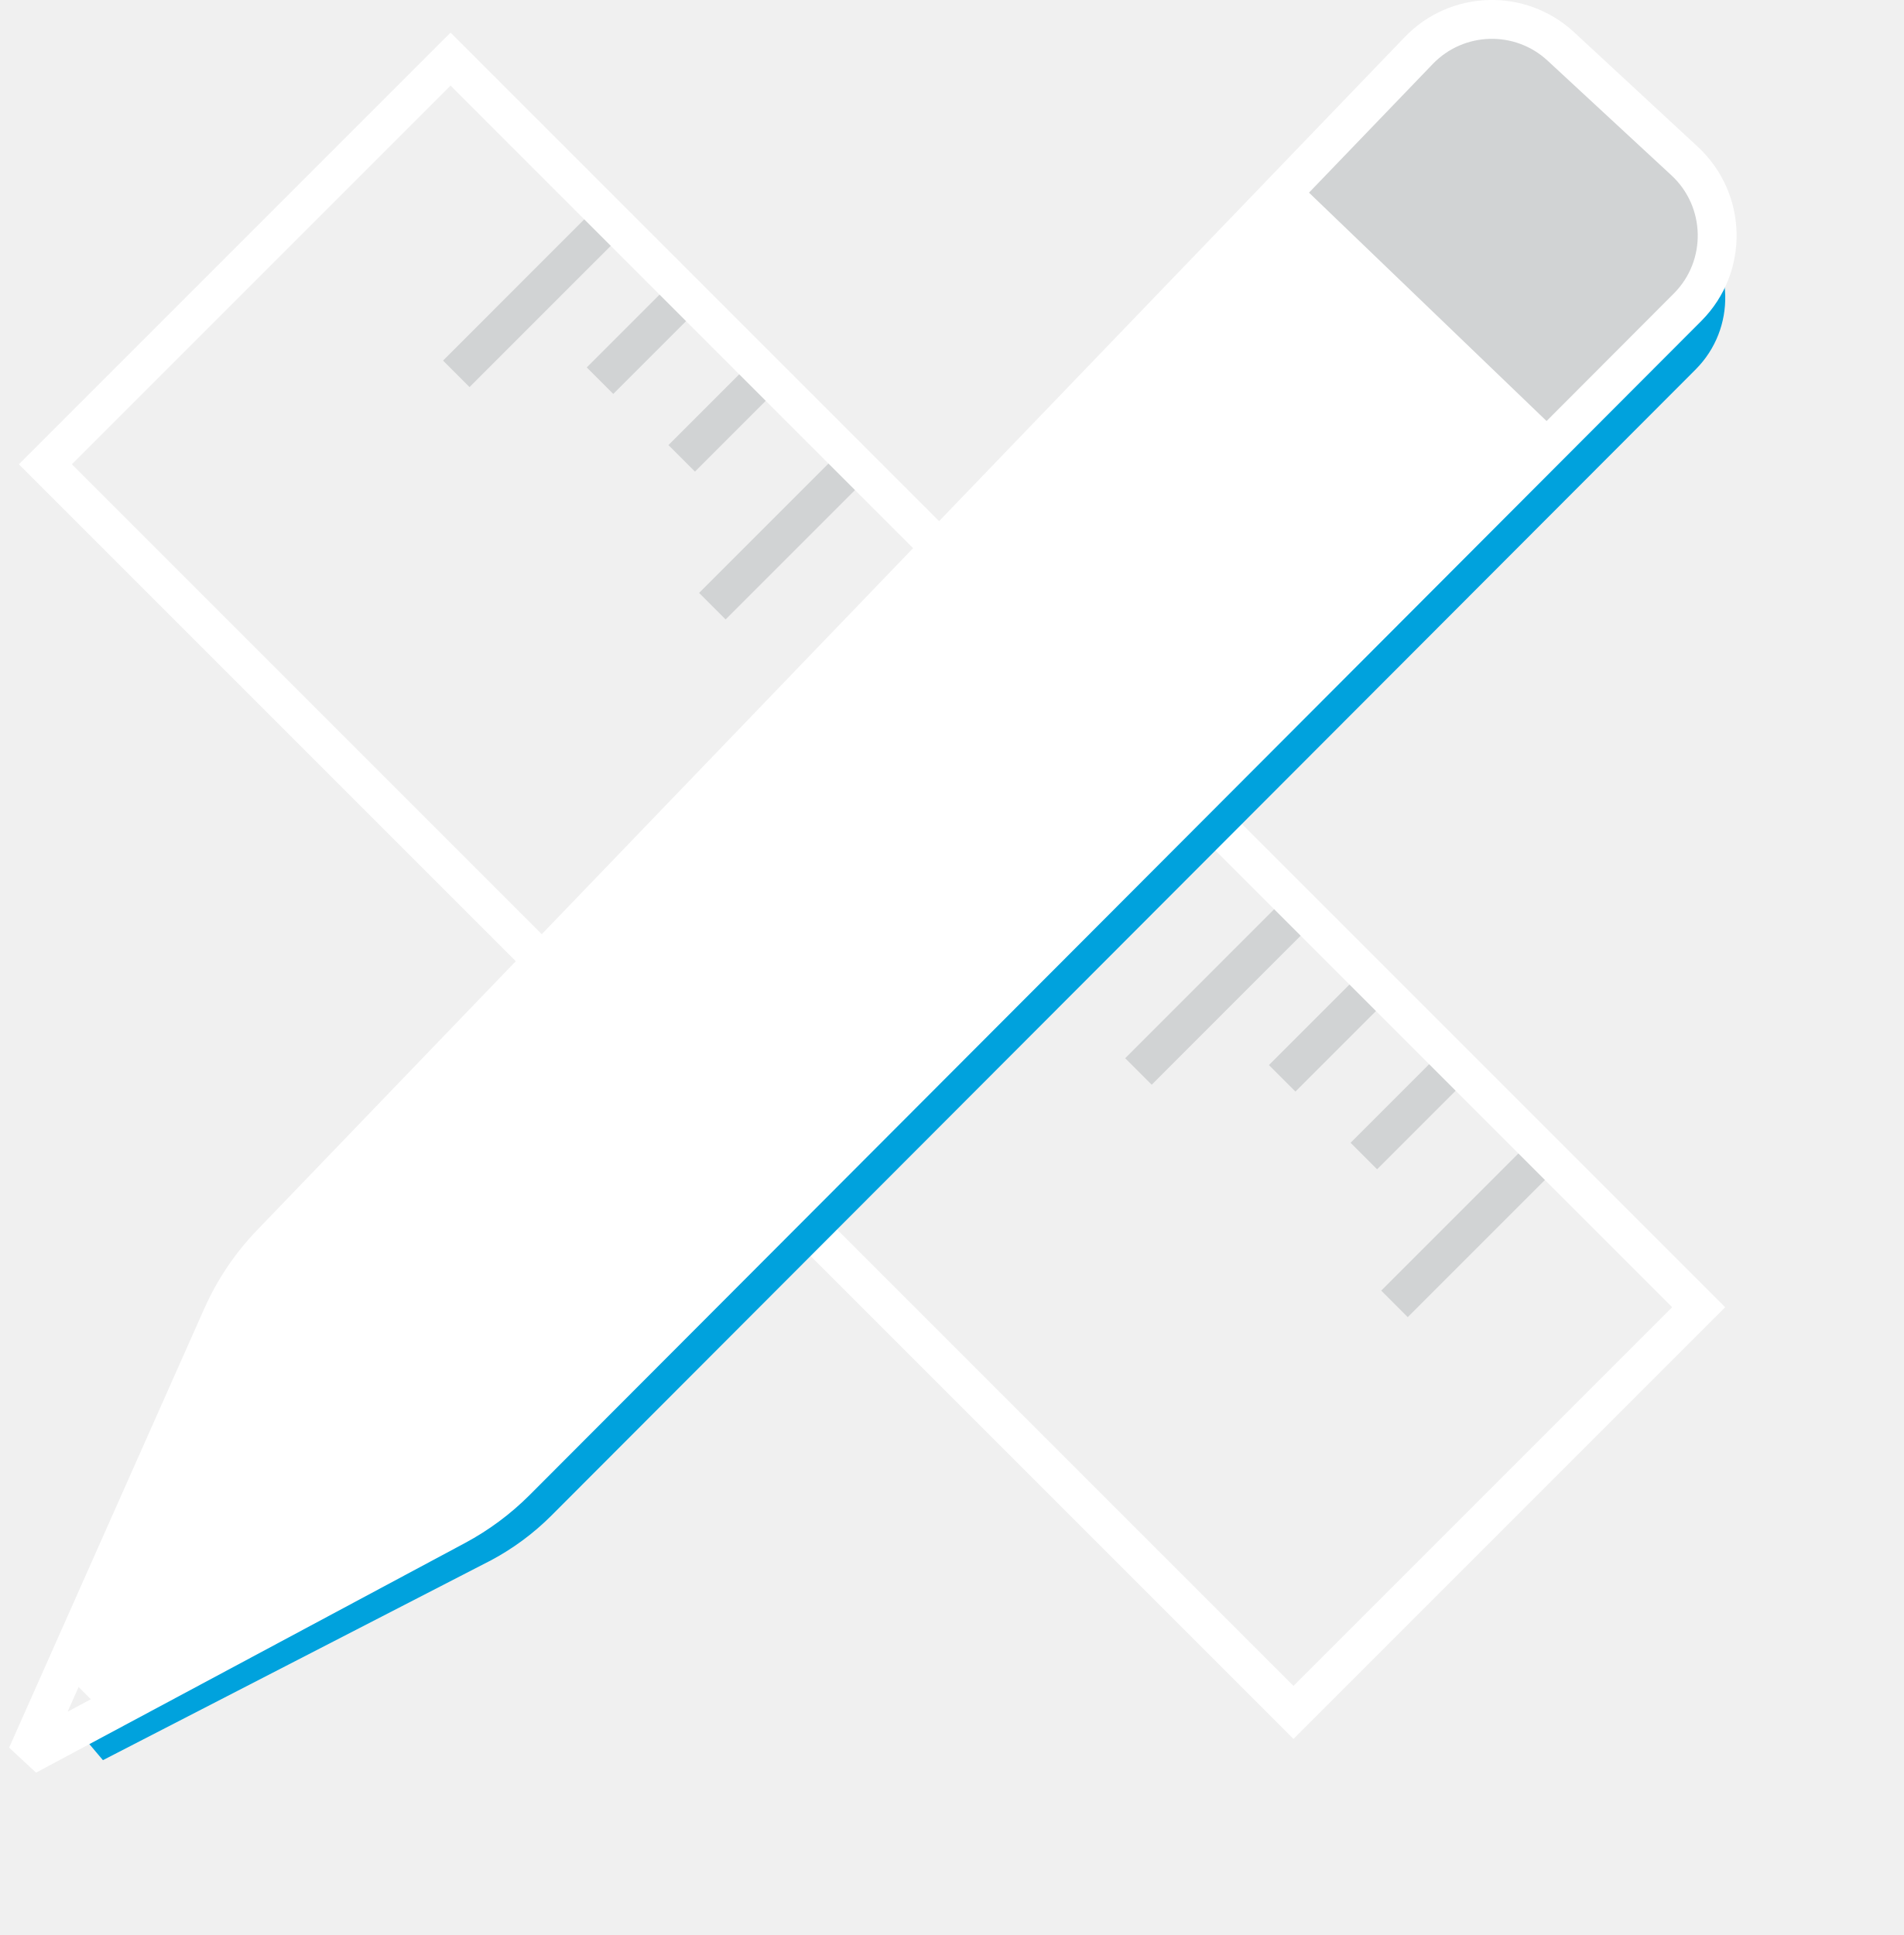
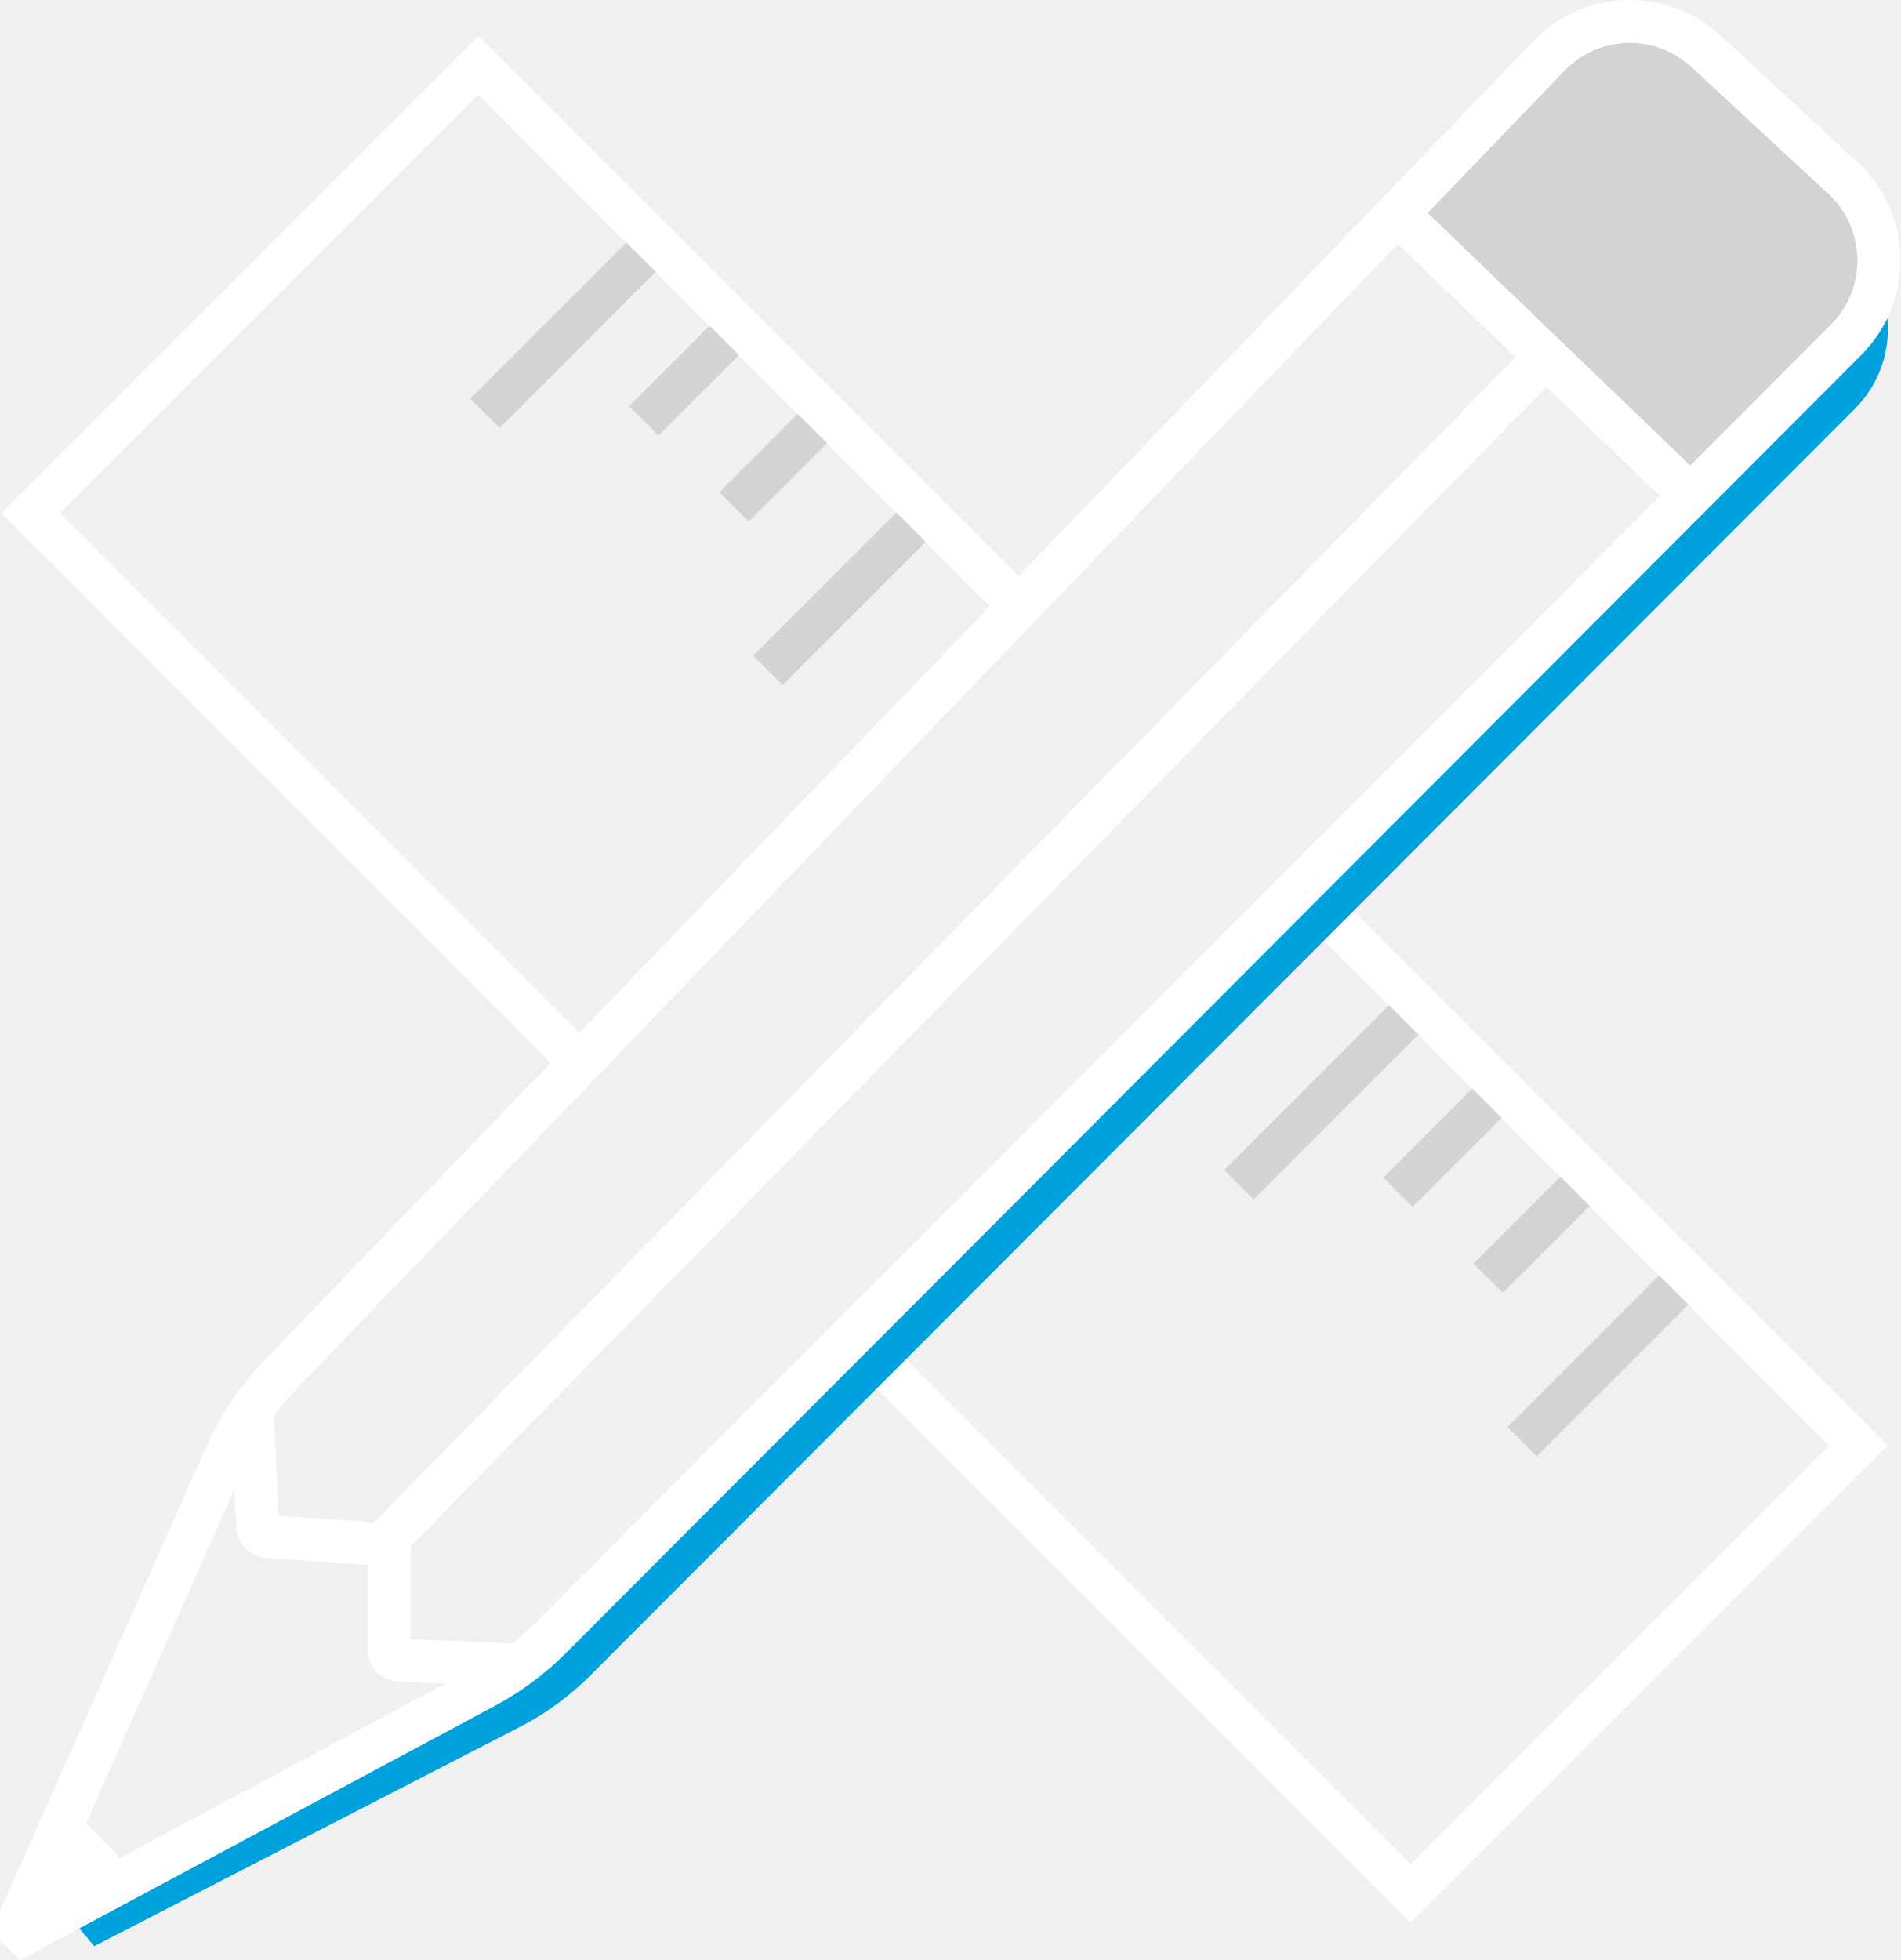
- <svg xmlns="http://www.w3.org/2000/svg" id="uuid-aaa082a4-499b-4d6f-b5ee-dcb2c95c2678" viewBox="0 0 490 498">
-   <defs>
-     <clipPath id="uuid-bf3c3ab4-59e5-4cf7-b70e-cb12f01281aa">
-       <rect y="0" width="490" height="498" fill="none" />
-     </clipPath>
-   </defs>
-   <g clip-path="url(#uuid-bf3c3ab4-59e5-4cf7-b70e-cb12f01281aa)" fill="none">
-     <path d="m157.19,56.45l-39.75,39.76" fill="none" stroke="#d1d3d4" stroke-miterlimit="10" stroke-width="9.65" />
-     <path d="m332.75,236l-39.75,39.76" fill="none" stroke="#d1d3d4" stroke-miterlimit="10" stroke-width="9.65" />
-     <path d="m220.05,119.3l-36.71,36.71" fill="none" stroke="#d1d3d4" stroke-miterlimit="10" stroke-width="9.65" />
-     <path d="m395.61,298.86l-36.71,36.71" fill="none" stroke="#d1d3d4" stroke-miterlimit="10" stroke-width="9.65" />
-     <path d="m197.08,96.33l-21.63,21.63" fill="none" stroke="#d1d3d4" stroke-miterlimit="10" stroke-width="9.65" />
-     <path d="m372.64,275.89l-21.63,21.63" fill="none" stroke="#d1d3d4" stroke-miterlimit="10" stroke-width="9.65" />
-     <path d="m176.57,75.83l-22.14,22.14" fill="none" stroke="#d1d3d4" stroke-miterlimit="10" stroke-width="9.65" />
-     <path d="m352.13,255.38l-22.14,22.14" fill="none" stroke="#d1d3d4" stroke-miterlimit="10" stroke-width="9.65" />
-     <path d="m312.48,204.91l-6.82,6.82,124.7,124.7-97.46,97.46-124.7-124.7-6.82,6.82,128.11,128.11,3.41,3.42,111.11-111.11-131.53-131.52h0Z" fill="#fff" />
-     <path d="m140.7,241.69L18.5,119.49,115.96,22.03l120.58,120.59,6.83-6.83L115.96,8.39,4.86,119.49l129.02,129.02,6.82-6.82h0Z" fill="#fff" />
-     <path d="m26.5,453l100-51.5c5.67-3.04,10.87-6.9,15.42-11.45L436.45,95.04c10.41-10.49,10.05-27.52-.79-37.57l-31.87-29.51c-10.44-9.67-26.7-9.2-36.57,1.06L71.84,336.08c-5.27,5.47-9.54,11.82-12.62,18.76l-38.22,91.67,5.5,6.5h0Z" fill="#00a2dd" />
-     <path d="m17.5,427l42.5-92,6,21,27.5,5,4,24.5,25.5,3-93,51-12.5-12.5Z" fill="#fff" />
-     <path d="m397.5,116l-68.5-66c7.17-7.5,24.6-25.7,37-38.5,12.4-12.8,26.17-6.67,31.5-2,3.67,3,15.4,13.2,33,30s11.33,33,6,39l-39,37.5Z" fill="#d1d3d4" />
-     <path d="m65,356.5l-2-32L329,50.5l69,65.5L126,388.5l-29.5-2.5-2-26.5-29.5-3Z" fill="#fff" />
-     <path d="m6.92,451.81l110.43-59.12c5.67-3.04,10.87-6.9,15.42-11.45L434.37,79.03c10.41-10.49,10.05-27.52-.79-37.57l-31.87-29.51c-10.44-9.67-26.7-9.2-36.57,1.06L69.76,320.07c-5.27,5.47-9.54,11.82-12.62,18.76L6.92,451.81Z" fill="none" stroke="#fff" stroke-linejoin="bevel" stroke-width="10" />
-     <path d="m125.38,387.6l-28.03-1.19c-1.19-.07-2.13-1.07-2.13-2.27v-24.55l-28.37-1.92c-1.31-.09-2.33-1.18-2.33-2.49l-1.22-27.25" fill="none" stroke="#fff" stroke-linejoin="bevel" stroke-width="10" />
-     <path d="m18.83,425.78l13.59,13.55" fill="none" stroke="#fff" stroke-linejoin="bevel" stroke-width="9.92" />
-     <path d="m16.28,430.74l6.5,3.6,3.22,4.05-2.23,2.97-5.87,1.6-4.21-1.85,1.16-4.79,1.43-5.58Z" fill="none" />
-     <path d="m92.19,360.9L362.57,84.97" fill="none" stroke="#fff" stroke-linejoin="bevel" stroke-width="10" />
-     <path d="m333.2,52.96l62.41,60" fill="none" stroke="#fff" stroke-linejoin="bevel" stroke-width="10" />
-   </g>
+ <svg xmlns="http://www.w3.org/2000/svg" id="uuid-e4b8344d-e871-4795-bf0d-cb1d936d1012" viewBox="0 0 442.39 456.22">
+   <path d="m152.63,56.45l-39.75,39.76" fill="none" stroke="#d1d3d4" stroke-miterlimit="10" stroke-width="9.65" />
+   <path d="m328.19,236l-39.75,39.76" fill="none" stroke="#d1d3d4" stroke-miterlimit="10" stroke-width="9.65" />
+   <path d="m215.49,119.3l-36.71,36.71" fill="none" stroke="#d1d3d4" stroke-miterlimit="10" stroke-width="9.65" />
+   <path d="m391.05,298.86l-36.71,36.71" fill="none" stroke="#d1d3d4" stroke-miterlimit="10" stroke-width="9.65" />
+   <path d="m192.52,96.33l-21.63,21.63" fill="none" stroke="#d1d3d4" stroke-miterlimit="10" stroke-width="9.65" />
+   <path d="m368.08,275.89l-21.63,21.63" fill="none" stroke="#d1d3d4" stroke-miterlimit="10" stroke-width="9.65" />
+   <path d="m172.01,75.83l-22.14,22.14" fill="none" stroke="#d1d3d4" stroke-miterlimit="10" stroke-width="9.65" />
+   <path d="m347.57,255.38l-22.14,22.14" fill="none" stroke="#d1d3d4" stroke-miterlimit="10" stroke-width="9.65" />
+   <path d="m307.92,204.91l-6.82,6.82,124.7,124.7-97.46,97.46-124.7-124.7-6.82,6.82,128.11,128.11,3.41,3.42,111.11-111.11-131.53-131.52h0Z" fill="#fff" />
+   <path d="m136.14,241.69L13.94,119.49,111.4,22.03l120.58,120.59,6.83-6.83L111.4,8.39.3,119.49l129.02,129.02,6.82-6.82h0Z" fill="#fff" />
+   <path d="m21.94,453l100-51.5c5.67-3.04,10.87-6.9,15.42-11.45L431.89,95.04c10.41-10.49,10.05-27.52-.79-37.57l-31.87-29.51c-10.44-9.67,23.07,58.22,13.2,68.48L117.81,389.7c-5.27,5.47-51.11,22.38-54.19,29.32l-47.17,27.49,5.5,6.5h0Z" fill="#00a2dd" />
+   <path d="m392.94,116l-68.5-66c7.17-7.5,24.6-25.7,37-38.5,12.4-12.8,26.17-6.67,31.5-2,3.67,3,15.4,13.2,33,30s11.33,33,6,39l-39,37.5Z" fill="#d1d3d4" />
+   <path d="m2.36,451.81l110.43-59.12c5.67-3.04,10.87-6.9,15.42-11.45L429.81,79.03c10.41-10.49,10.05-27.52-.79-37.57l-31.87-29.51c-10.44-9.67-26.7-9.2-36.57,1.06L65.2,320.07c-5.27,5.47-9.54,11.82-12.62,18.76L2.36,451.81Z" fill="none" stroke="#fff" stroke-linejoin="bevel" stroke-width="10" />
+   <path d="m120.82,387.6l-28.03-1.19c-1.19-.07-2.13-1.07-2.13-2.27v-24.55l-28.37-1.92c-1.31-.09-2.33-1.18-2.33-2.49l-1.22-27.25" fill="none" stroke="#fff" stroke-linejoin="bevel" stroke-width="10" />
+   <path d="m14.27,425.78l13.59,13.55" fill="none" stroke="#fff" stroke-linejoin="bevel" stroke-width="9.92" />
+   <path d="m11.72,430.74l6.5,3.6,3.22,4.05-2.23,2.97-5.87,1.6-4.21-1.85,1.16-4.79,1.43-5.58Z" fill="#fff" />
+   <path d="m87.63,360.9L358.01,84.97" fill="none" stroke="#fff" stroke-linejoin="bevel" stroke-width="10" />
+   <path d="m328.64,52.96l62.41,60" fill="none" stroke="#fff" stroke-linejoin="bevel" stroke-width="10" />
</svg>
